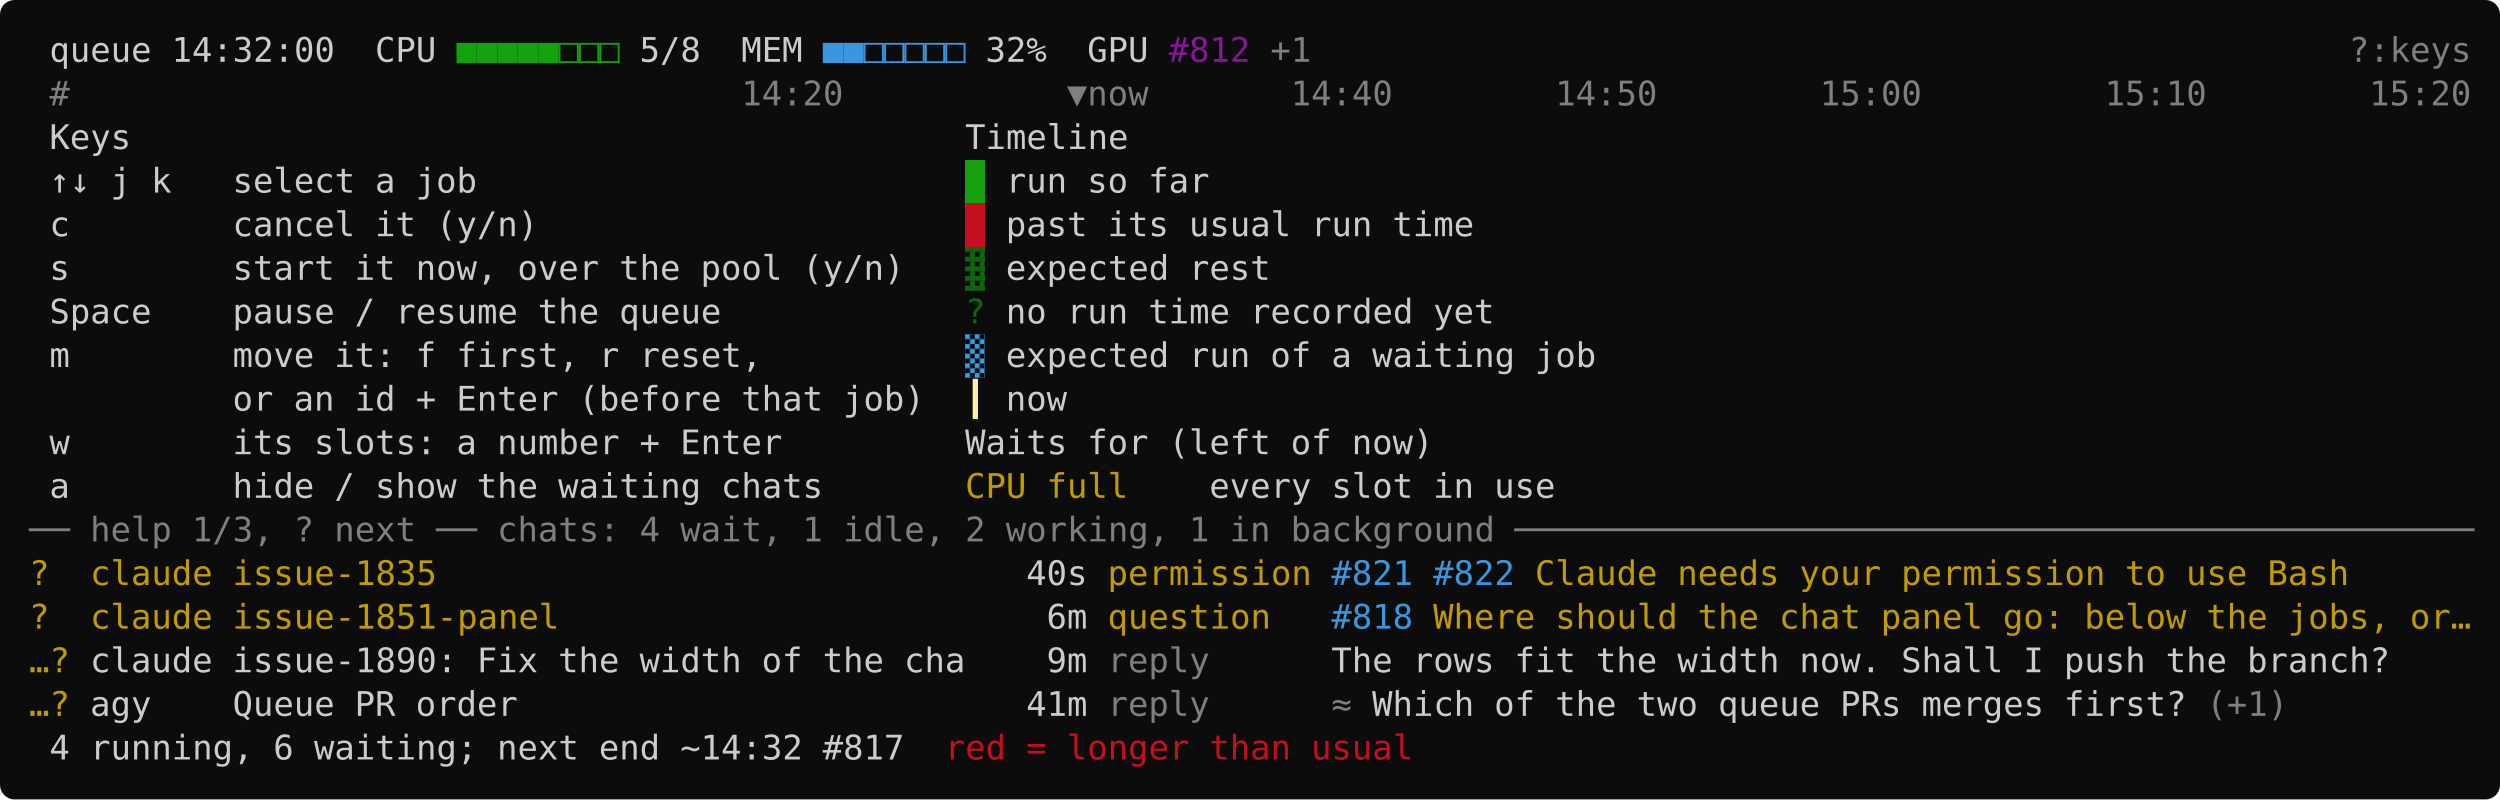
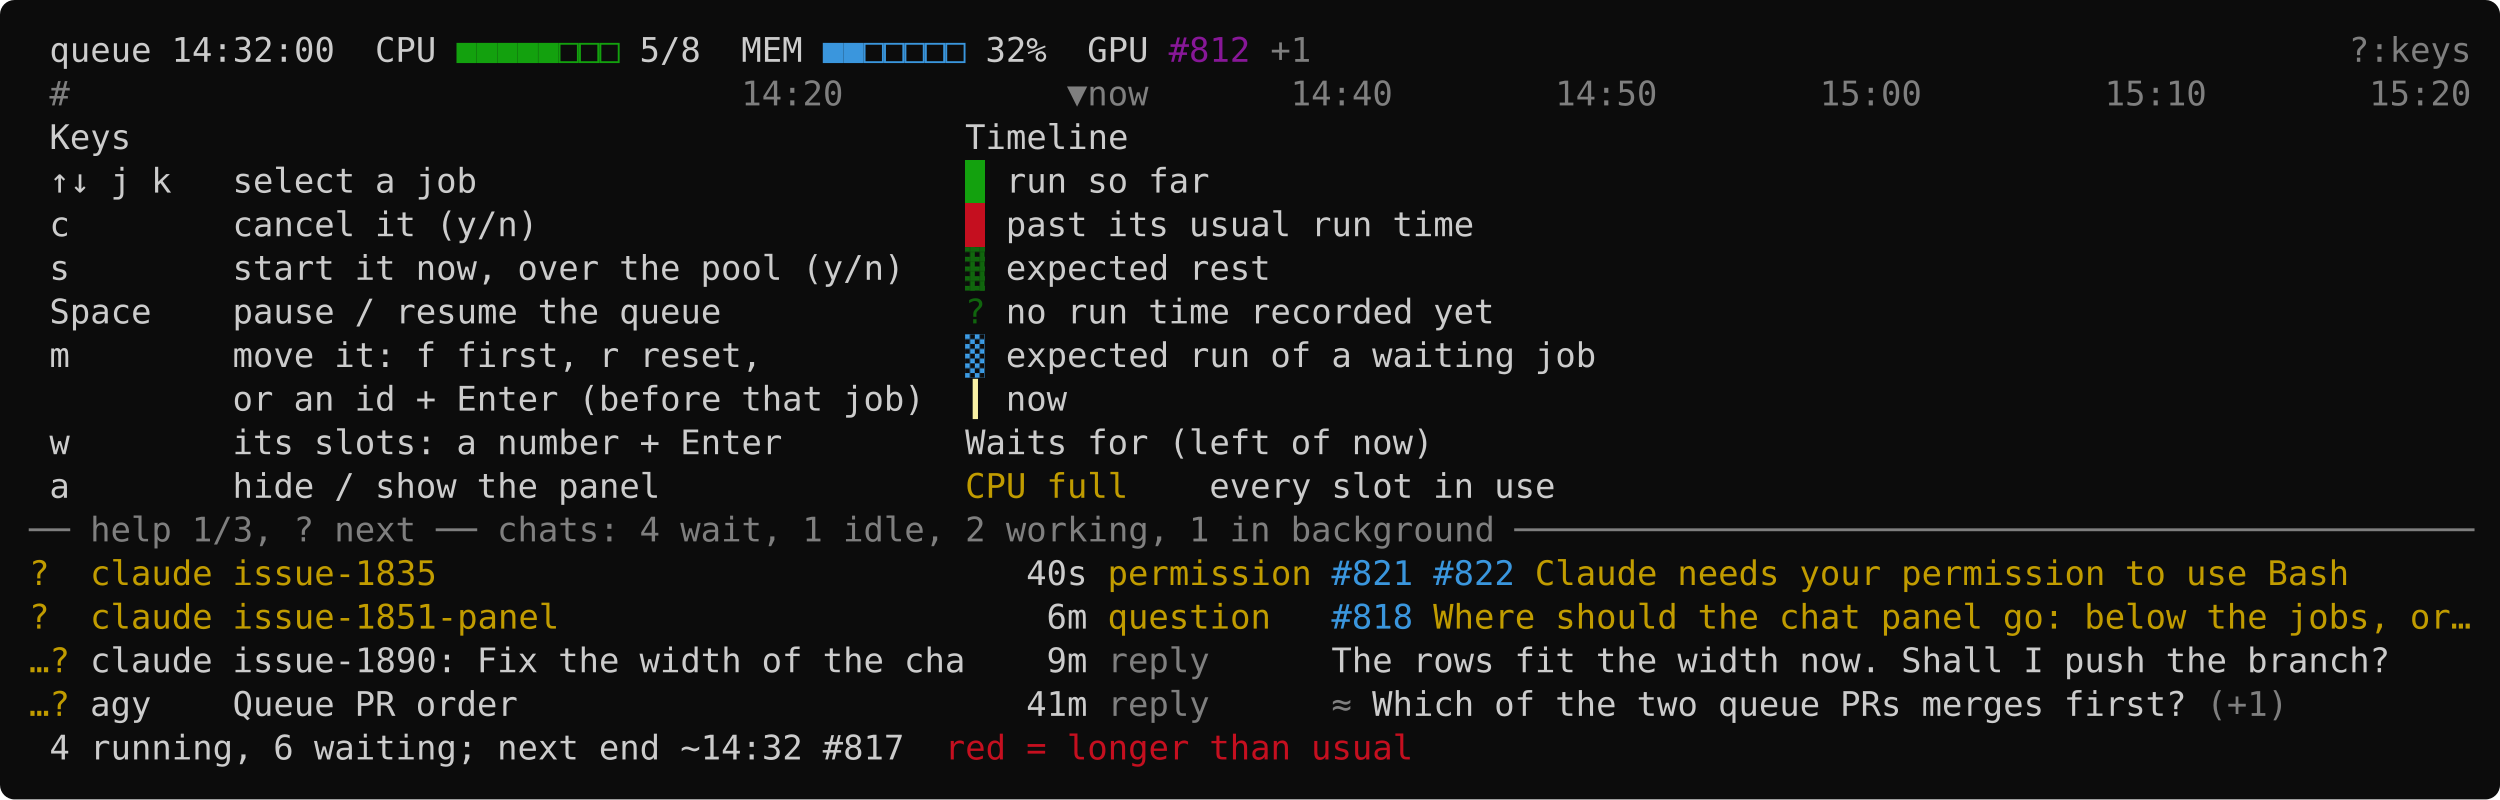
<svg xmlns="http://www.w3.org/2000/svg" width="1032" height="330" viewBox="0 0 1032 330">
  <defs>
    <pattern id="shade0" x="398.4" y="102" width="4" height="4" patternUnits="userSpaceOnUse" fill="#13a10e" fill-opacity="0.6">
      <rect x="0" y="0" width="2" height="2" />
      <rect x="2" y="2" width="2" height="2" />
      <rect x="2" y="0" width="2" height="2" />
    </pattern>
    <pattern id="shade1" x="398.4" y="138" width="4" height="4" patternUnits="userSpaceOnUse" fill="#3a96dd">
      <rect x="0" y="0" width="2" height="2" />
      <rect x="2" y="2" width="2" height="2" />
    </pattern>
  </defs>
  <rect width="100%" height="100%" rx="6" fill="#0c0c0c" />
  <g shape-rendering="crispEdges">
    <rect x="398.4" y="66" width="8.4" height="18" fill="#13a10e" />
    <rect x="398.4" y="84" width="8.4" height="18" fill="#c50f1f" />
    <rect x="398.4" y="102" width="8.4" height="18" fill="url(#shade0)" />
    <rect x="398.4" y="138" width="8.4" height="18" fill="url(#shade1)" />
  </g>
  <g font-family="'Cascadia Mono', 'Cascadia Code', Consolas, ui-monospace, SFMono-Regular, Menlo, 'DejaVu Sans Mono', monospace" font-size="14">
    <text y="25.5">
      <tspan x="20.4" textLength="42" lengthAdjust="spacingAndGlyphs" fill="#cccccc">queue</tspan>
      <tspan x="70.8" textLength="67.2" lengthAdjust="spacingAndGlyphs" fill="#cccccc">14:32:00</tspan>
      <tspan x="154.8" textLength="25.2" lengthAdjust="spacingAndGlyphs" fill="#cccccc">CPU</tspan>
      <tspan x="188.4" textLength="67.2" lengthAdjust="spacingAndGlyphs" fill="#13a10e">■■■■■□□□</tspan>
      <tspan x="264" textLength="25.2" lengthAdjust="spacingAndGlyphs" fill="#cccccc">5/8</tspan>
      <tspan x="306" textLength="25.2" lengthAdjust="spacingAndGlyphs" fill="#cccccc">MEM</tspan>
      <tspan x="339.6" textLength="58.8" lengthAdjust="spacingAndGlyphs" fill="#3a96dd">■■□□□□□</tspan>
      <tspan x="406.8" textLength="25.2" lengthAdjust="spacingAndGlyphs" fill="#cccccc">32%</tspan>
      <tspan x="448.8" textLength="25.2" lengthAdjust="spacingAndGlyphs" fill="#cccccc">GPU</tspan>
      <tspan x="482.4" textLength="33.6" lengthAdjust="spacingAndGlyphs" fill="#881798">#812</tspan>
      <tspan x="524.4" textLength="16.8" lengthAdjust="spacingAndGlyphs" fill="#cccccc" fill-opacity="0.6">+1</tspan>
      <tspan x="969.6" textLength="50.4" lengthAdjust="spacingAndGlyphs" fill="#cccccc" fill-opacity="0.6">?:keys</tspan>
    </text>
    <text y="43.5">
      <tspan x="20.4" textLength="8.4" lengthAdjust="spacingAndGlyphs" fill="#cccccc" fill-opacity="0.6">#</tspan>
      <tspan x="306" textLength="42" lengthAdjust="spacingAndGlyphs" fill="#cccccc" fill-opacity="0.6">14:20</tspan>
      <tspan x="440.4" textLength="33.6" lengthAdjust="spacingAndGlyphs" fill="#cccccc" fill-opacity="0.6">▼now</tspan>
      <tspan x="532.8" textLength="42" lengthAdjust="spacingAndGlyphs" fill="#cccccc" fill-opacity="0.6">14:40</tspan>
      <tspan x="642" textLength="42" lengthAdjust="spacingAndGlyphs" fill="#cccccc" fill-opacity="0.6">14:50</tspan>
      <tspan x="751.2" textLength="42" lengthAdjust="spacingAndGlyphs" fill="#cccccc" fill-opacity="0.6">15:00</tspan>
      <tspan x="868.8" textLength="42" lengthAdjust="spacingAndGlyphs" fill="#cccccc" fill-opacity="0.6">15:10</tspan>
      <tspan x="978" textLength="42" lengthAdjust="spacingAndGlyphs" fill="#cccccc" fill-opacity="0.6">15:20</tspan>
    </text>
    <text y="61.5">
      <tspan x="20.4" textLength="33.6" lengthAdjust="spacingAndGlyphs" fill="#cccccc">Keys</tspan>
      <tspan x="398.4" textLength="67.2" lengthAdjust="spacingAndGlyphs" fill="#cccccc">Timeline</tspan>
    </text>
    <text y="79.5">
      <tspan x="20.4" textLength="16.8" lengthAdjust="spacingAndGlyphs" fill="#cccccc">↑↓</tspan>
      <tspan x="45.6" textLength="8.4" lengthAdjust="spacingAndGlyphs" fill="#cccccc">j</tspan>
      <tspan x="62.4" textLength="8.4" lengthAdjust="spacingAndGlyphs" fill="#cccccc">k</tspan>
      <tspan x="96" textLength="50.4" lengthAdjust="spacingAndGlyphs" fill="#cccccc">select</tspan>
      <tspan x="154.8" textLength="8.4" lengthAdjust="spacingAndGlyphs" fill="#cccccc">a</tspan>
      <tspan x="171.6" textLength="25.2" lengthAdjust="spacingAndGlyphs" fill="#cccccc">job</tspan>
      <tspan x="415.2" textLength="25.2" lengthAdjust="spacingAndGlyphs" fill="#cccccc">run</tspan>
      <tspan x="448.8" textLength="16.8" lengthAdjust="spacingAndGlyphs" fill="#cccccc">so</tspan>
      <tspan x="474" textLength="25.2" lengthAdjust="spacingAndGlyphs" fill="#cccccc">far</tspan>
    </text>
    <text y="97.5">
      <tspan x="20.4" textLength="8.4" lengthAdjust="spacingAndGlyphs" fill="#cccccc">c</tspan>
      <tspan x="96" textLength="50.4" lengthAdjust="spacingAndGlyphs" fill="#cccccc">cancel</tspan>
      <tspan x="154.8" textLength="16.8" lengthAdjust="spacingAndGlyphs" fill="#cccccc">it</tspan>
      <tspan x="180" textLength="42" lengthAdjust="spacingAndGlyphs" fill="#cccccc">(y/n)</tspan>
      <tspan x="415.2" textLength="33.6" lengthAdjust="spacingAndGlyphs" fill="#cccccc">past</tspan>
      <tspan x="457.2" textLength="25.2" lengthAdjust="spacingAndGlyphs" fill="#cccccc">its</tspan>
      <tspan x="490.8" textLength="42" lengthAdjust="spacingAndGlyphs" fill="#cccccc">usual</tspan>
      <tspan x="541.2" textLength="25.2" lengthAdjust="spacingAndGlyphs" fill="#cccccc">run</tspan>
      <tspan x="574.8" textLength="33.6" lengthAdjust="spacingAndGlyphs" fill="#cccccc">time</tspan>
    </text>
    <text y="115.5">
      <tspan x="20.4" textLength="8.4" lengthAdjust="spacingAndGlyphs" fill="#cccccc">s</tspan>
      <tspan x="96" textLength="42" lengthAdjust="spacingAndGlyphs" fill="#cccccc">start</tspan>
      <tspan x="146.4" textLength="16.8" lengthAdjust="spacingAndGlyphs" fill="#cccccc">it</tspan>
      <tspan x="171.6" textLength="33.6" lengthAdjust="spacingAndGlyphs" fill="#cccccc">now,</tspan>
      <tspan x="213.6" textLength="33.6" lengthAdjust="spacingAndGlyphs" fill="#cccccc">over</tspan>
      <tspan x="255.6" textLength="25.2" lengthAdjust="spacingAndGlyphs" fill="#cccccc">the</tspan>
      <tspan x="289.2" textLength="33.6" lengthAdjust="spacingAndGlyphs" fill="#cccccc">pool</tspan>
      <tspan x="331.2" textLength="42" lengthAdjust="spacingAndGlyphs" fill="#cccccc">(y/n)</tspan>
      <tspan x="415.2" textLength="67.2" lengthAdjust="spacingAndGlyphs" fill="#cccccc">expected</tspan>
      <tspan x="490.8" textLength="33.6" lengthAdjust="spacingAndGlyphs" fill="#cccccc">rest</tspan>
    </text>
    <text y="133.5">
      <tspan x="20.4" textLength="42" lengthAdjust="spacingAndGlyphs" fill="#cccccc">Space</tspan>
      <tspan x="96" textLength="42" lengthAdjust="spacingAndGlyphs" fill="#cccccc">pause</tspan>
      <tspan x="146.4" textLength="8.4" lengthAdjust="spacingAndGlyphs" fill="#cccccc">/</tspan>
      <tspan x="163.2" textLength="50.4" lengthAdjust="spacingAndGlyphs" fill="#cccccc">resume</tspan>
      <tspan x="222" textLength="25.2" lengthAdjust="spacingAndGlyphs" fill="#cccccc">the</tspan>
      <tspan x="255.6" textLength="42" lengthAdjust="spacingAndGlyphs" fill="#cccccc">queue</tspan>
      <tspan x="398.4" textLength="8.4" lengthAdjust="spacingAndGlyphs" fill="#13a10e" fill-opacity="0.6">?</tspan>
      <tspan x="415.2" textLength="16.8" lengthAdjust="spacingAndGlyphs" fill="#cccccc">no</tspan>
      <tspan x="440.4" textLength="25.2" lengthAdjust="spacingAndGlyphs" fill="#cccccc">run</tspan>
      <tspan x="474" textLength="33.6" lengthAdjust="spacingAndGlyphs" fill="#cccccc">time</tspan>
      <tspan x="516" textLength="67.2" lengthAdjust="spacingAndGlyphs" fill="#cccccc">recorded</tspan>
      <tspan x="591.6" textLength="25.2" lengthAdjust="spacingAndGlyphs" fill="#cccccc">yet</tspan>
    </text>
    <text y="151.5">
      <tspan x="20.4" textLength="8.4" lengthAdjust="spacingAndGlyphs" fill="#cccccc">m</tspan>
      <tspan x="96" textLength="33.6" lengthAdjust="spacingAndGlyphs" fill="#cccccc">move</tspan>
      <tspan x="138" textLength="25.2" lengthAdjust="spacingAndGlyphs" fill="#cccccc">it:</tspan>
      <tspan x="171.6" textLength="8.4" lengthAdjust="spacingAndGlyphs" fill="#cccccc">f</tspan>
      <tspan x="188.4" textLength="50.4" lengthAdjust="spacingAndGlyphs" fill="#cccccc">first,</tspan>
      <tspan x="247.2" textLength="8.4" lengthAdjust="spacingAndGlyphs" fill="#cccccc">r</tspan>
      <tspan x="264" textLength="50.4" lengthAdjust="spacingAndGlyphs" fill="#cccccc">reset,</tspan>
      <tspan x="415.2" textLength="67.2" lengthAdjust="spacingAndGlyphs" fill="#cccccc">expected</tspan>
      <tspan x="490.8" textLength="25.2" lengthAdjust="spacingAndGlyphs" fill="#cccccc">run</tspan>
      <tspan x="524.4" textLength="16.8" lengthAdjust="spacingAndGlyphs" fill="#cccccc">of</tspan>
      <tspan x="549.6" textLength="8.4" lengthAdjust="spacingAndGlyphs" fill="#cccccc">a</tspan>
      <tspan x="566.4" textLength="58.8" lengthAdjust="spacingAndGlyphs" fill="#cccccc">waiting</tspan>
      <tspan x="633.6" textLength="25.2" lengthAdjust="spacingAndGlyphs" fill="#cccccc">job</tspan>
    </text>
    <text y="169.5">
      <tspan x="96" textLength="16.8" lengthAdjust="spacingAndGlyphs" fill="#cccccc">or</tspan>
      <tspan x="121.2" textLength="16.8" lengthAdjust="spacingAndGlyphs" fill="#cccccc">an</tspan>
      <tspan x="146.4" textLength="16.8" lengthAdjust="spacingAndGlyphs" fill="#cccccc">id</tspan>
      <tspan x="171.6" textLength="8.4" lengthAdjust="spacingAndGlyphs" fill="#cccccc">+</tspan>
      <tspan x="188.4" textLength="42" lengthAdjust="spacingAndGlyphs" fill="#cccccc">Enter</tspan>
      <tspan x="238.8" textLength="58.8" lengthAdjust="spacingAndGlyphs" fill="#cccccc">(before</tspan>
      <tspan x="306" textLength="33.6" lengthAdjust="spacingAndGlyphs" fill="#cccccc">that</tspan>
      <tspan x="348" textLength="33.6" lengthAdjust="spacingAndGlyphs" fill="#cccccc">job)</tspan>
      <tspan x="398.4" textLength="8.4" lengthAdjust="spacingAndGlyphs" fill="#f9f1a5">┃</tspan>
      <tspan x="415.2" textLength="25.2" lengthAdjust="spacingAndGlyphs" fill="#cccccc">now</tspan>
    </text>
    <text y="187.5">
      <tspan x="20.4" textLength="8.4" lengthAdjust="spacingAndGlyphs" fill="#cccccc">w</tspan>
      <tspan x="96" textLength="25.2" lengthAdjust="spacingAndGlyphs" fill="#cccccc">its</tspan>
      <tspan x="129.6" textLength="50.4" lengthAdjust="spacingAndGlyphs" fill="#cccccc">slots:</tspan>
      <tspan x="188.4" textLength="8.4" lengthAdjust="spacingAndGlyphs" fill="#cccccc">a</tspan>
      <tspan x="205.2" textLength="50.4" lengthAdjust="spacingAndGlyphs" fill="#cccccc">number</tspan>
      <tspan x="264" textLength="8.4" lengthAdjust="spacingAndGlyphs" fill="#cccccc">+</tspan>
      <tspan x="280.8" textLength="42" lengthAdjust="spacingAndGlyphs" fill="#cccccc">Enter</tspan>
      <tspan x="398.4" textLength="42" lengthAdjust="spacingAndGlyphs" fill="#cccccc">Waits</tspan>
      <tspan x="448.8" textLength="25.2" lengthAdjust="spacingAndGlyphs" fill="#cccccc">for</tspan>
      <tspan x="482.4" textLength="42" lengthAdjust="spacingAndGlyphs" fill="#cccccc">(left</tspan>
      <tspan x="532.8" textLength="16.8" lengthAdjust="spacingAndGlyphs" fill="#cccccc">of</tspan>
      <tspan x="558" textLength="33.6" lengthAdjust="spacingAndGlyphs" fill="#cccccc">now)</tspan>
    </text>
    <text y="205.5">
      <tspan x="20.4" textLength="8.4" lengthAdjust="spacingAndGlyphs" fill="#cccccc">a</tspan>
      <tspan x="96" textLength="33.6" lengthAdjust="spacingAndGlyphs" fill="#cccccc">hide</tspan>
      <tspan x="138" textLength="8.4" lengthAdjust="spacingAndGlyphs" fill="#cccccc">/</tspan>
      <tspan x="154.8" textLength="33.6" lengthAdjust="spacingAndGlyphs" fill="#cccccc">show</tspan>
      <tspan x="196.8" textLength="25.2" lengthAdjust="spacingAndGlyphs" fill="#cccccc">the</tspan>
-       <tspan x="230.4" textLength="58.8" lengthAdjust="spacingAndGlyphs" fill="#cccccc">waiting</tspan>
-       <tspan x="297.6" textLength="42" lengthAdjust="spacingAndGlyphs" fill="#cccccc">chats</tspan>
+       <tspan x="230.4" textLength="42" lengthAdjust="spacingAndGlyphs" fill="#cccccc">panel</tspan>
      <tspan x="398.4" textLength="25.2" lengthAdjust="spacingAndGlyphs" fill="#c19c00">CPU</tspan>
      <tspan x="432" textLength="33.6" lengthAdjust="spacingAndGlyphs" fill="#c19c00">full</tspan>
      <tspan x="499.2" textLength="42" lengthAdjust="spacingAndGlyphs" fill="#cccccc">every</tspan>
      <tspan x="549.6" textLength="33.6" lengthAdjust="spacingAndGlyphs" fill="#cccccc">slot</tspan>
      <tspan x="591.6" textLength="16.8" lengthAdjust="spacingAndGlyphs" fill="#cccccc">in</tspan>
      <tspan x="616.8" textLength="25.2" lengthAdjust="spacingAndGlyphs" fill="#cccccc">use</tspan>
    </text>
    <text y="223.5">
      <tspan x="12" textLength="16.8" lengthAdjust="spacingAndGlyphs" fill="#cccccc" fill-opacity="0.6">──</tspan>
      <tspan x="37.2" textLength="33.6" lengthAdjust="spacingAndGlyphs" fill="#cccccc" fill-opacity="0.6">help</tspan>
      <tspan x="79.2" textLength="33.6" lengthAdjust="spacingAndGlyphs" fill="#cccccc" fill-opacity="0.6">1/3,</tspan>
      <tspan x="121.2" textLength="8.4" lengthAdjust="spacingAndGlyphs" fill="#cccccc" fill-opacity="0.6">?</tspan>
      <tspan x="138" textLength="33.6" lengthAdjust="spacingAndGlyphs" fill="#cccccc" fill-opacity="0.6">next</tspan>
      <tspan x="180" textLength="16.8" lengthAdjust="spacingAndGlyphs" fill="#cccccc" fill-opacity="0.6">──</tspan>
      <tspan x="205.2" textLength="50.4" lengthAdjust="spacingAndGlyphs" fill="#cccccc" fill-opacity="0.6">chats:</tspan>
      <tspan x="264" textLength="8.4" lengthAdjust="spacingAndGlyphs" fill="#cccccc" fill-opacity="0.6">4</tspan>
      <tspan x="280.8" textLength="42" lengthAdjust="spacingAndGlyphs" fill="#cccccc" fill-opacity="0.6">wait,</tspan>
      <tspan x="331.2" textLength="8.4" lengthAdjust="spacingAndGlyphs" fill="#cccccc" fill-opacity="0.6">1</tspan>
      <tspan x="348" textLength="42" lengthAdjust="spacingAndGlyphs" fill="#cccccc" fill-opacity="0.6">idle,</tspan>
      <tspan x="398.4" textLength="8.4" lengthAdjust="spacingAndGlyphs" fill="#cccccc" fill-opacity="0.6">2</tspan>
      <tspan x="415.2" textLength="67.2" lengthAdjust="spacingAndGlyphs" fill="#cccccc" fill-opacity="0.6">working,</tspan>
      <tspan x="490.8" textLength="8.4" lengthAdjust="spacingAndGlyphs" fill="#cccccc" fill-opacity="0.6">1</tspan>
      <tspan x="507.6" textLength="16.8" lengthAdjust="spacingAndGlyphs" fill="#cccccc" fill-opacity="0.6">in</tspan>
      <tspan x="532.8" textLength="84" lengthAdjust="spacingAndGlyphs" fill="#cccccc" fill-opacity="0.6">background</tspan>
      <tspan x="625.2" textLength="394.8" lengthAdjust="spacingAndGlyphs" fill="#cccccc" fill-opacity="0.6">───────────────────────────────────────────────</tspan>
    </text>
    <text y="241.5">
      <tspan x="12" textLength="8.4" lengthAdjust="spacingAndGlyphs" fill="#c19c00">?</tspan>
      <tspan x="37.2" textLength="50.4" lengthAdjust="spacingAndGlyphs" fill="#c19c00">claude</tspan>
      <tspan x="96" textLength="84" lengthAdjust="spacingAndGlyphs" fill="#c19c00">issue-1835</tspan>
      <tspan x="423.6" textLength="25.2" lengthAdjust="spacingAndGlyphs" fill="#cccccc">40s</tspan>
      <tspan x="457.2" textLength="84" lengthAdjust="spacingAndGlyphs" fill="#c19c00">permission</tspan>
      <tspan x="549.6" textLength="33.6" lengthAdjust="spacingAndGlyphs" fill="#3a96dd">#821</tspan>
      <tspan x="591.6" textLength="33.6" lengthAdjust="spacingAndGlyphs" fill="#3a96dd">#822</tspan>
      <tspan x="633.6" textLength="50.4" lengthAdjust="spacingAndGlyphs" fill="#c19c00">Claude</tspan>
      <tspan x="692.4" textLength="42" lengthAdjust="spacingAndGlyphs" fill="#c19c00">needs</tspan>
      <tspan x="742.8" textLength="33.6" lengthAdjust="spacingAndGlyphs" fill="#c19c00">your</tspan>
      <tspan x="784.8" textLength="84" lengthAdjust="spacingAndGlyphs" fill="#c19c00">permission</tspan>
      <tspan x="877.2" textLength="16.8" lengthAdjust="spacingAndGlyphs" fill="#c19c00">to</tspan>
      <tspan x="902.4" textLength="25.2" lengthAdjust="spacingAndGlyphs" fill="#c19c00">use</tspan>
      <tspan x="936" textLength="33.6" lengthAdjust="spacingAndGlyphs" fill="#c19c00">Bash</tspan>
    </text>
    <text y="259.5">
      <tspan x="12" textLength="8.4" lengthAdjust="spacingAndGlyphs" fill="#c19c00">?</tspan>
      <tspan x="37.2" textLength="50.4" lengthAdjust="spacingAndGlyphs" fill="#c19c00">claude</tspan>
      <tspan x="96" textLength="134.4" lengthAdjust="spacingAndGlyphs" fill="#c19c00">issue-1851-panel</tspan>
      <tspan x="432" textLength="16.8" lengthAdjust="spacingAndGlyphs" fill="#cccccc">6m</tspan>
      <tspan x="457.2" textLength="67.2" lengthAdjust="spacingAndGlyphs" fill="#c19c00">question</tspan>
      <tspan x="549.6" textLength="33.6" lengthAdjust="spacingAndGlyphs" fill="#3a96dd">#818</tspan>
      <tspan x="591.6" textLength="42" lengthAdjust="spacingAndGlyphs" fill="#c19c00">Where</tspan>
      <tspan x="642" textLength="50.4" lengthAdjust="spacingAndGlyphs" fill="#c19c00">should</tspan>
      <tspan x="700.8" textLength="25.2" lengthAdjust="spacingAndGlyphs" fill="#c19c00">the</tspan>
      <tspan x="734.4" textLength="33.6" lengthAdjust="spacingAndGlyphs" fill="#c19c00">chat</tspan>
      <tspan x="776.4" textLength="42" lengthAdjust="spacingAndGlyphs" fill="#c19c00">panel</tspan>
      <tspan x="826.8" textLength="25.2" lengthAdjust="spacingAndGlyphs" fill="#c19c00">go:</tspan>
      <tspan x="860.4" textLength="42" lengthAdjust="spacingAndGlyphs" fill="#c19c00">below</tspan>
      <tspan x="910.8" textLength="25.2" lengthAdjust="spacingAndGlyphs" fill="#c19c00">the</tspan>
      <tspan x="944.4" textLength="42" lengthAdjust="spacingAndGlyphs" fill="#c19c00">jobs,</tspan>
      <tspan x="994.8" textLength="25.2" lengthAdjust="spacingAndGlyphs" fill="#c19c00">or…</tspan>
    </text>
    <text y="277.5">
      <tspan x="12" textLength="16.8" lengthAdjust="spacingAndGlyphs" fill="#c19c00">…?</tspan>
      <tspan x="37.2" textLength="50.4" lengthAdjust="spacingAndGlyphs" fill="#cccccc">claude</tspan>
      <tspan x="96" textLength="92.4" lengthAdjust="spacingAndGlyphs" fill="#cccccc">issue-1890:</tspan>
      <tspan x="196.8" textLength="25.2" lengthAdjust="spacingAndGlyphs" fill="#cccccc">Fix</tspan>
      <tspan x="230.4" textLength="25.2" lengthAdjust="spacingAndGlyphs" fill="#cccccc">the</tspan>
      <tspan x="264" textLength="42" lengthAdjust="spacingAndGlyphs" fill="#cccccc">width</tspan>
      <tspan x="314.4" textLength="16.8" lengthAdjust="spacingAndGlyphs" fill="#cccccc">of</tspan>
      <tspan x="339.6" textLength="25.2" lengthAdjust="spacingAndGlyphs" fill="#cccccc">the</tspan>
      <tspan x="373.2" textLength="25.2" lengthAdjust="spacingAndGlyphs" fill="#cccccc">cha</tspan>
      <tspan x="432" textLength="16.8" lengthAdjust="spacingAndGlyphs" fill="#cccccc">9m</tspan>
      <tspan x="457.2" textLength="42" lengthAdjust="spacingAndGlyphs" fill="#cccccc" fill-opacity="0.6">reply</tspan>
      <tspan x="549.6" textLength="25.2" lengthAdjust="spacingAndGlyphs" fill="#cccccc">The</tspan>
      <tspan x="583.2" textLength="33.6" lengthAdjust="spacingAndGlyphs" fill="#cccccc">rows</tspan>
      <tspan x="625.2" textLength="25.2" lengthAdjust="spacingAndGlyphs" fill="#cccccc">fit</tspan>
      <tspan x="658.8" textLength="25.2" lengthAdjust="spacingAndGlyphs" fill="#cccccc">the</tspan>
      <tspan x="692.4" textLength="42" lengthAdjust="spacingAndGlyphs" fill="#cccccc">width</tspan>
      <tspan x="742.8" textLength="33.6" lengthAdjust="spacingAndGlyphs" fill="#cccccc">now.</tspan>
      <tspan x="784.8" textLength="42" lengthAdjust="spacingAndGlyphs" fill="#cccccc">Shall</tspan>
      <tspan x="835.2" textLength="8.4" lengthAdjust="spacingAndGlyphs" fill="#cccccc">I</tspan>
      <tspan x="852" textLength="33.6" lengthAdjust="spacingAndGlyphs" fill="#cccccc">push</tspan>
      <tspan x="894" textLength="25.2" lengthAdjust="spacingAndGlyphs" fill="#cccccc">the</tspan>
      <tspan x="927.6" textLength="58.8" lengthAdjust="spacingAndGlyphs" fill="#cccccc">branch?</tspan>
    </text>
    <text y="295.5">
      <tspan x="12" textLength="16.8" lengthAdjust="spacingAndGlyphs" fill="#c19c00">…?</tspan>
      <tspan x="37.2" textLength="25.2" lengthAdjust="spacingAndGlyphs" fill="#cccccc">agy</tspan>
      <tspan x="96" textLength="42" lengthAdjust="spacingAndGlyphs" fill="#cccccc">Queue</tspan>
      <tspan x="146.4" textLength="16.8" lengthAdjust="spacingAndGlyphs" fill="#cccccc">PR</tspan>
      <tspan x="171.6" textLength="42" lengthAdjust="spacingAndGlyphs" fill="#cccccc">order</tspan>
      <tspan x="423.6" textLength="25.2" lengthAdjust="spacingAndGlyphs" fill="#cccccc">41m</tspan>
      <tspan x="457.2" textLength="42" lengthAdjust="spacingAndGlyphs" fill="#cccccc" fill-opacity="0.6">reply</tspan>
      <tspan x="549.6" textLength="8.4" lengthAdjust="spacingAndGlyphs" fill="#cccccc" fill-opacity="0.6">≈</tspan>
      <tspan x="566.4" textLength="42" lengthAdjust="spacingAndGlyphs" fill="#cccccc">Which</tspan>
      <tspan x="616.8" textLength="16.8" lengthAdjust="spacingAndGlyphs" fill="#cccccc">of</tspan>
      <tspan x="642" textLength="25.2" lengthAdjust="spacingAndGlyphs" fill="#cccccc">the</tspan>
      <tspan x="675.6" textLength="25.2" lengthAdjust="spacingAndGlyphs" fill="#cccccc">two</tspan>
      <tspan x="709.2" textLength="42" lengthAdjust="spacingAndGlyphs" fill="#cccccc">queue</tspan>
      <tspan x="759.6" textLength="25.2" lengthAdjust="spacingAndGlyphs" fill="#cccccc">PRs</tspan>
      <tspan x="793.2" textLength="50.4" lengthAdjust="spacingAndGlyphs" fill="#cccccc">merges</tspan>
      <tspan x="852" textLength="50.4" lengthAdjust="spacingAndGlyphs" fill="#cccccc">first?</tspan>
      <tspan x="910.8" textLength="33.6" lengthAdjust="spacingAndGlyphs" fill="#cccccc" fill-opacity="0.6">(+1)</tspan>
    </text>
    <text y="313.5">
      <tspan x="20.4" textLength="8.4" lengthAdjust="spacingAndGlyphs" fill="#cccccc">4</tspan>
      <tspan x="37.2" textLength="67.2" lengthAdjust="spacingAndGlyphs" fill="#cccccc">running,</tspan>
      <tspan x="112.8" textLength="8.4" lengthAdjust="spacingAndGlyphs" fill="#cccccc">6</tspan>
      <tspan x="129.6" textLength="67.2" lengthAdjust="spacingAndGlyphs" fill="#cccccc">waiting;</tspan>
      <tspan x="205.2" textLength="33.6" lengthAdjust="spacingAndGlyphs" fill="#cccccc">next</tspan>
      <tspan x="247.2" textLength="25.2" lengthAdjust="spacingAndGlyphs" fill="#cccccc">end</tspan>
      <tspan x="280.8" textLength="50.4" lengthAdjust="spacingAndGlyphs" fill="#cccccc">~14:32</tspan>
      <tspan x="339.6" textLength="33.6" lengthAdjust="spacingAndGlyphs" fill="#cccccc">#817</tspan>
      <tspan x="390" textLength="25.2" lengthAdjust="spacingAndGlyphs" fill="#c50f1f">red</tspan>
      <tspan x="423.6" textLength="8.4" lengthAdjust="spacingAndGlyphs" fill="#c50f1f">=</tspan>
      <tspan x="440.4" textLength="50.4" lengthAdjust="spacingAndGlyphs" fill="#c50f1f">longer</tspan>
      <tspan x="499.2" textLength="33.6" lengthAdjust="spacingAndGlyphs" fill="#c50f1f">than</tspan>
      <tspan x="541.2" textLength="42" lengthAdjust="spacingAndGlyphs" fill="#c50f1f">usual</tspan>
    </text>
  </g>
</svg>
